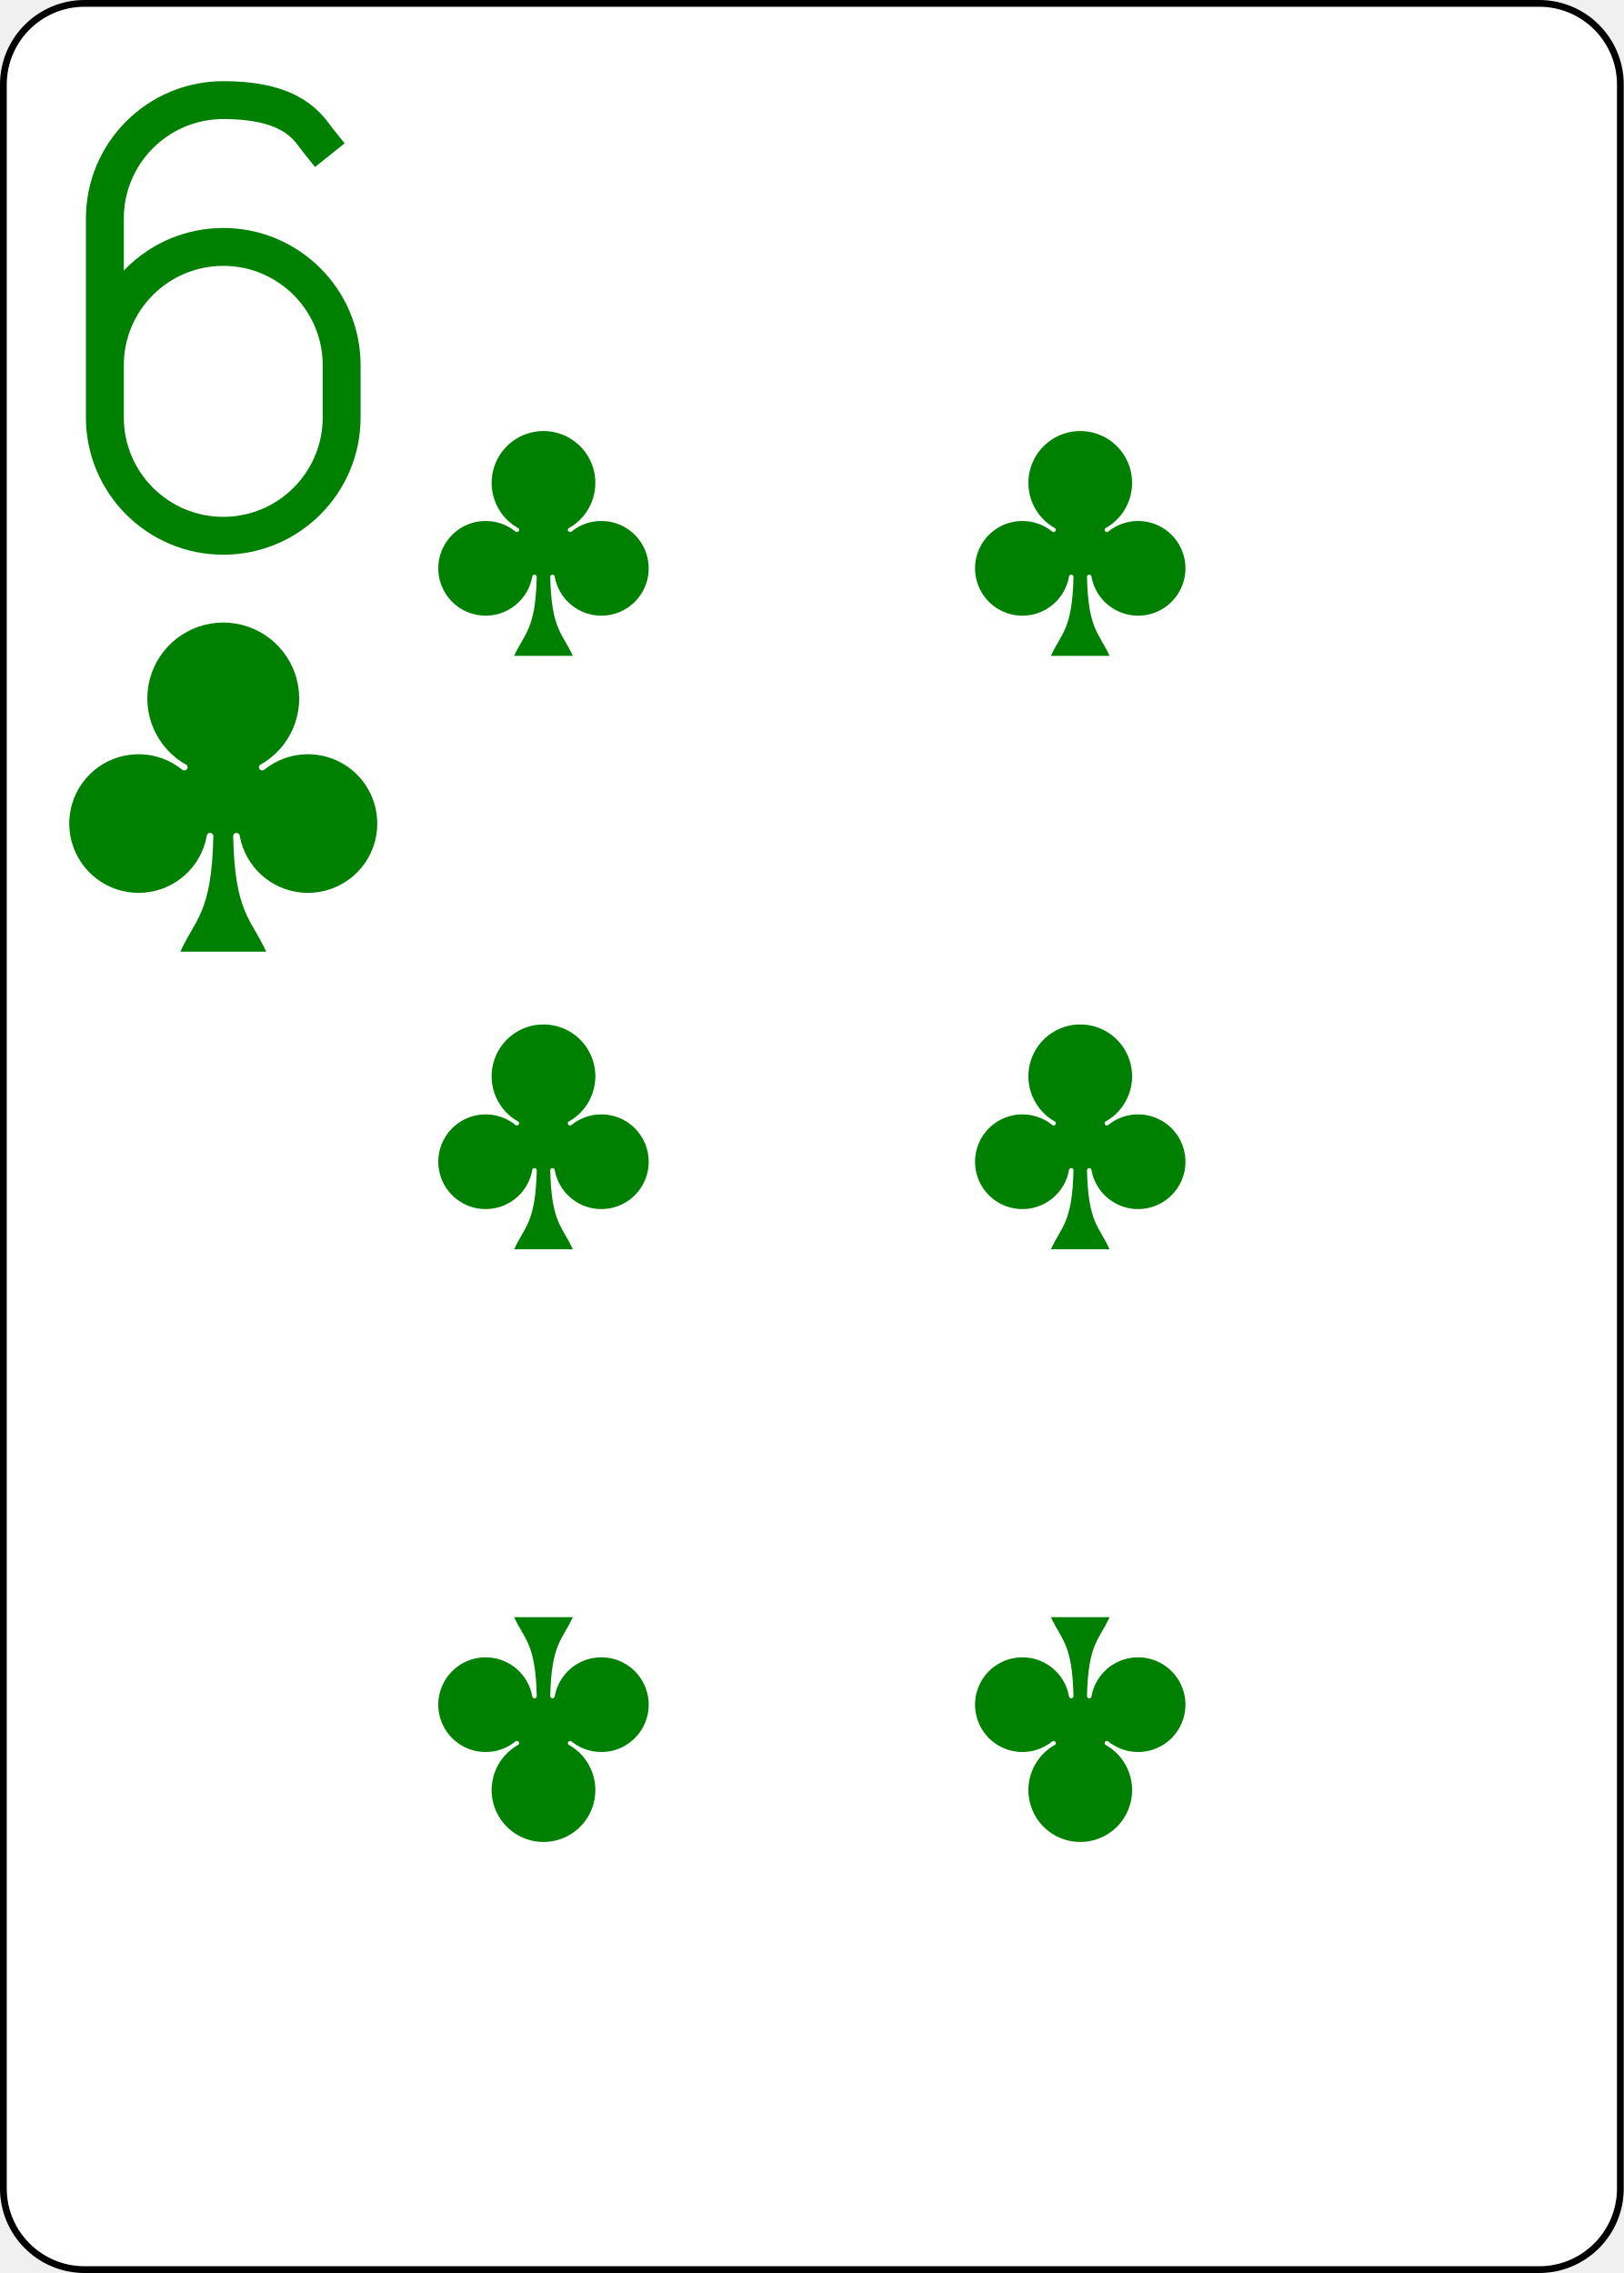
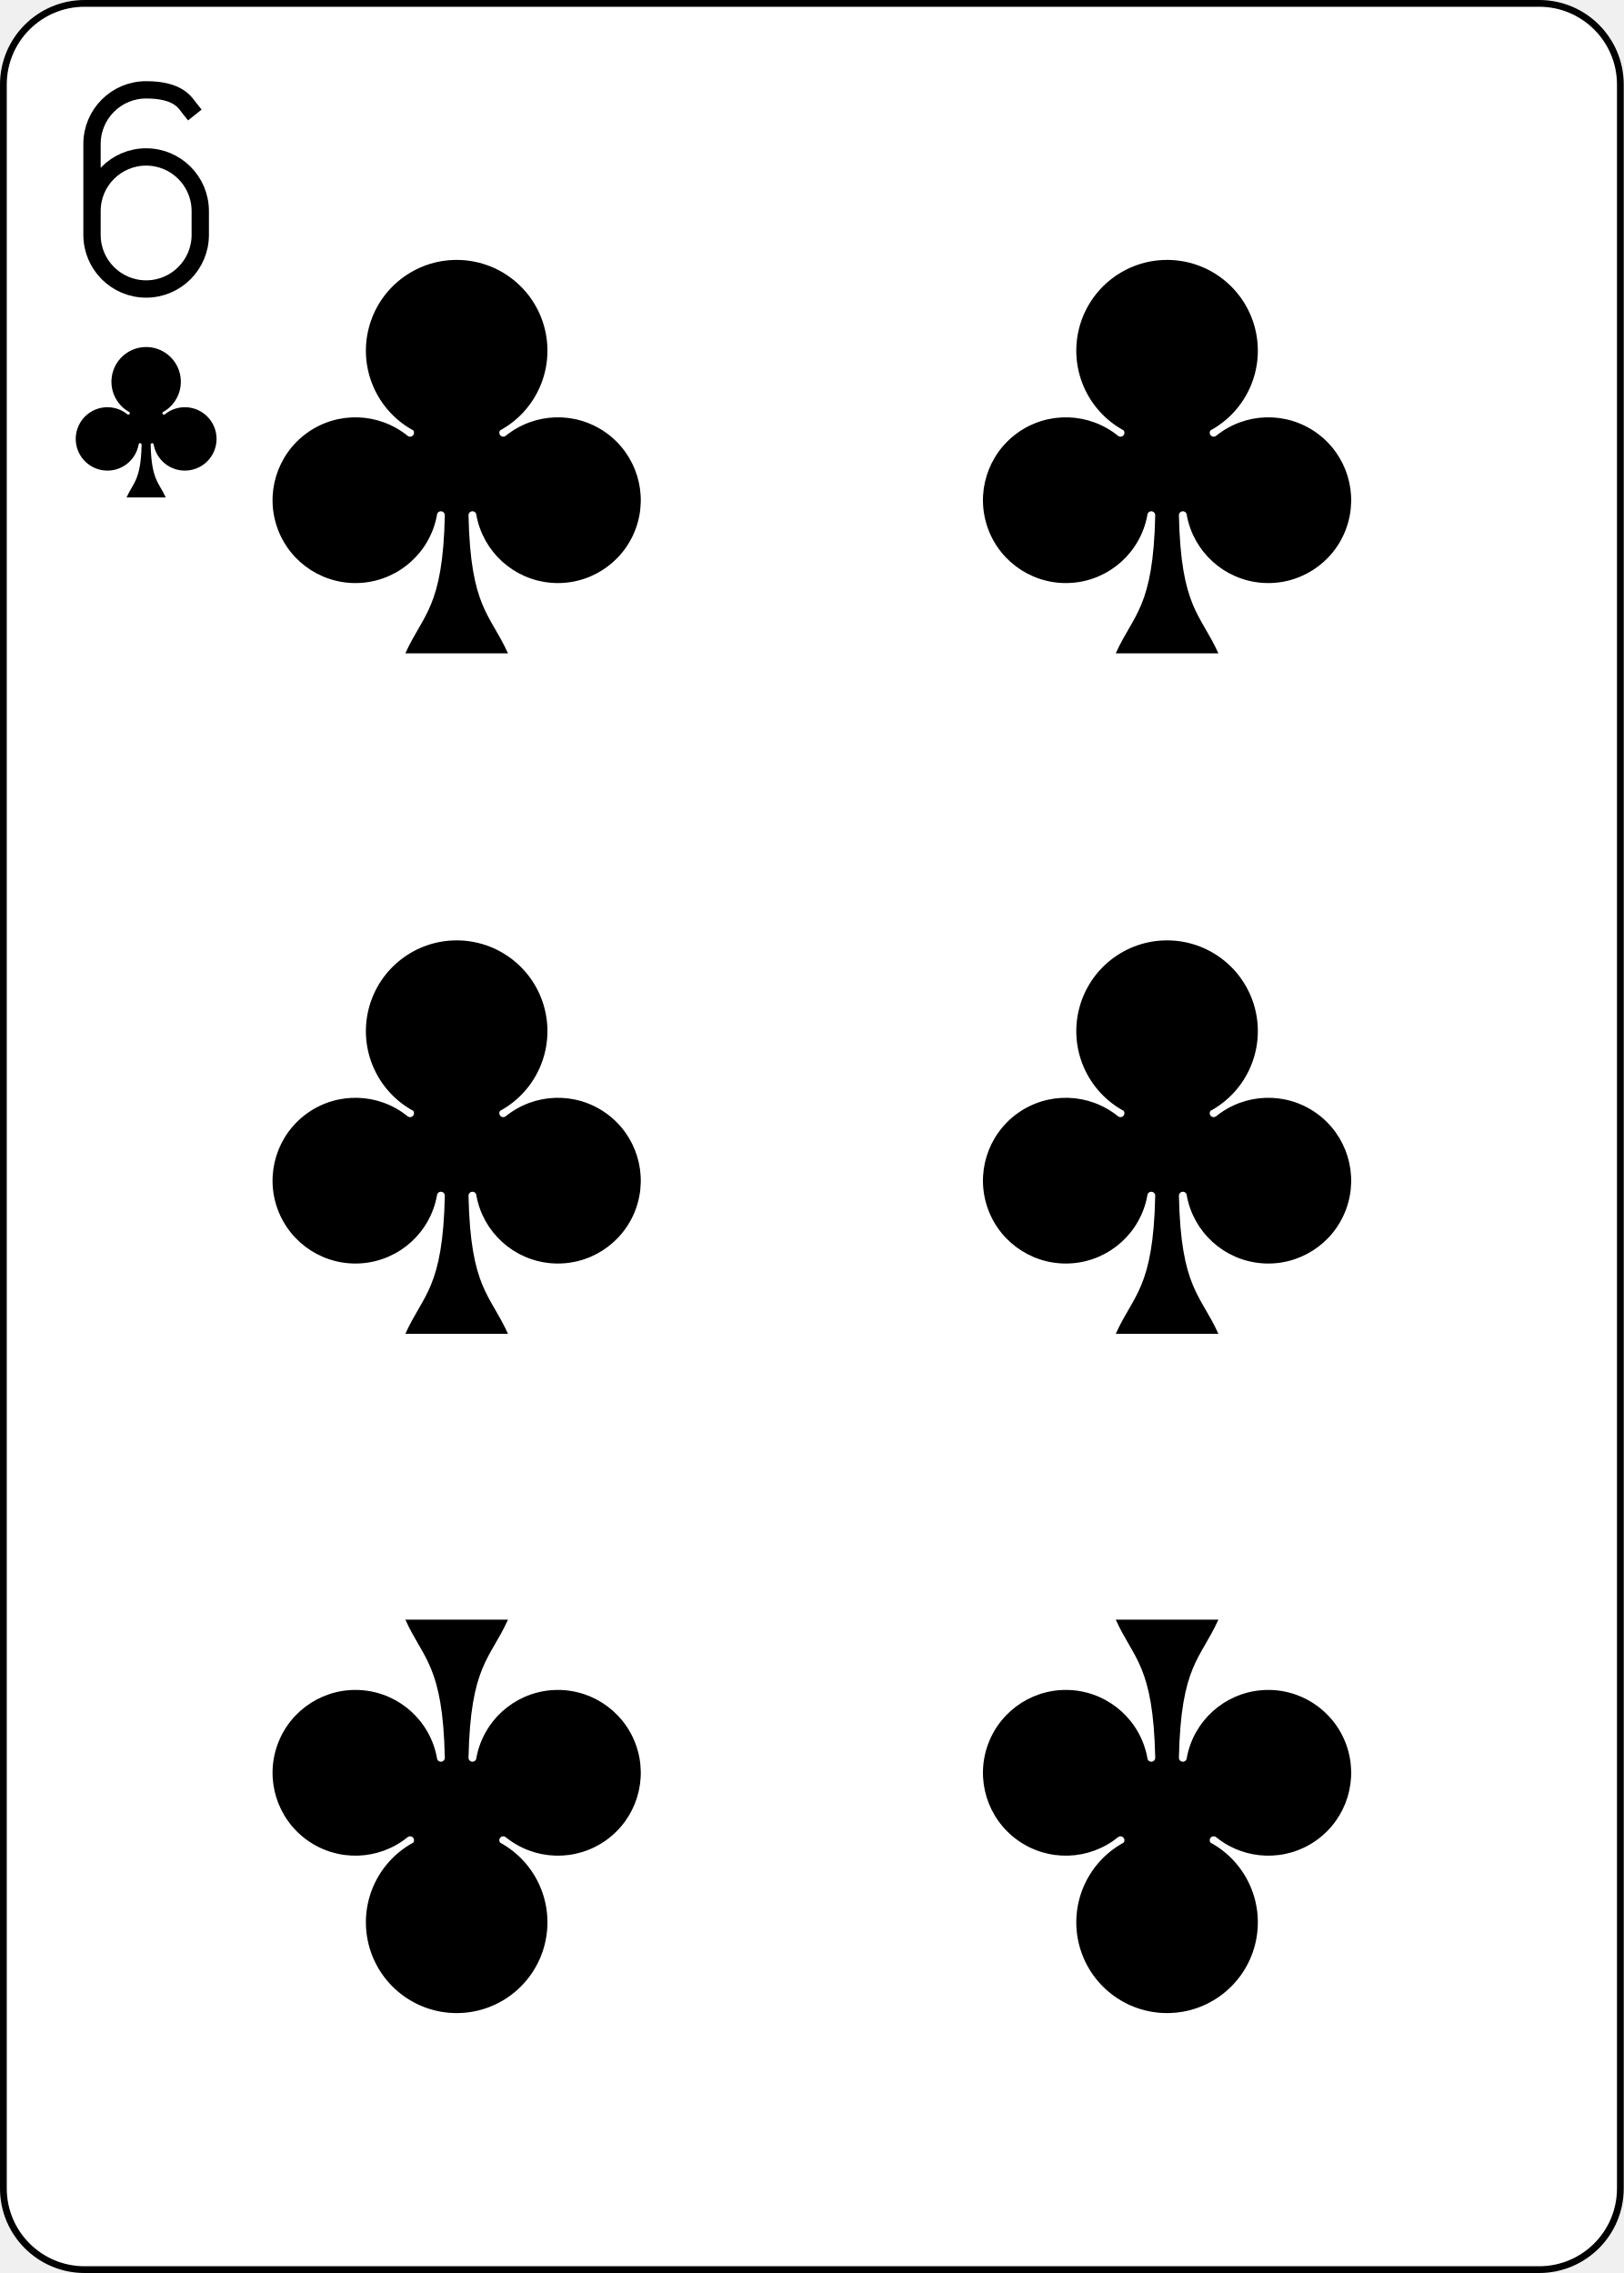
<svg xmlns="http://www.w3.org/2000/svg" xmlns:xlink="http://www.w3.org/1999/xlink" class="card" face="6C" height="3.5in" preserveAspectRatio="none" viewBox="-120 -168 240 336" width="2.5in">
  <defs>
    <symbol id="SC6" viewBox="-600 -600 1200 1200" preserveAspectRatio="xMinYMid">
-       <path d="M30 150C35 385 85 400 130 500L-130 500C-85 400 -35 385 -30 150A10 10 0 0 0 -50 150A210 210 0 1 1 -124 -51A10 10 0 0 0 -110 -65A230 230 0 1 1 110 -65A10 10 0 0 0 124 -51A210 210 0 1 1 50 150A10 10 0 0 0 30 150Z" fill="green" />
+       <path d="M30 150C35 385 85 400 130 500L-130 500C-85 400 -35 385 -30 150A10 10 0 0 0 -50 150A210 210 0 1 1 -124 -51A10 10 0 0 0 -110 -65A230 230 0 1 1 110 -65A10 10 0 0 0 124 -51A210 210 0 1 1 50 150A10 10 0 0 0 30 150Z" fill="black" />
    </symbol>
    <symbol id="VC6" viewBox="-500 -500 1000 1000" preserveAspectRatio="xMinYMid">
-       <path d="M-250 100A250 250 0 0 1 250 100L250 210A250 250 0 0 1 -250 210L-250 -210A250 250 0 0 1 0 -460C150 -460 180 -400 200 -375" stroke="green" stroke-width="80" stroke-linecap="square" stroke-miterlimit="1.5" fill="none" />
+       <path d="M-250 100A250 250 0 0 1 250 100L250 210A250 250 0 0 1 -250 210L-250 -210A250 250 0 0 1 0 -460C150 -460 180 -400 200 -375" stroke="black" stroke-width="80" stroke-linecap="square" stroke-miterlimit="1.5" fill="none" />
    </symbol>
  </defs>
  <rect width="239" height="335" x="-119.5" y="-167.5" rx="12" ry="12" fill="white" stroke="black" />
-   <use xlink:href="#VC6" height="70" width="70" x="-122" y="-156" />
-   <use xlink:href="#SC6" height="58.558" width="58.558" x="-116.279" y="-81" />
-   <use xlink:href="#SC6" height="40" width="40" x="-59.668" y="-107.718" />
-   <use xlink:href="#SC6" height="40" width="40" x="19.668" y="-107.718" />
-   <use xlink:href="#SC6" height="40" width="40" x="-59.668" y="-20" />
-   <use xlink:href="#SC6" height="40" width="40" x="19.668" y="-20" />
+   <use xlink:href="#VC6" height="32" width="32" x="-114.4" y="-156" />
+   <use xlink:href="#SC6" height="26.769" width="26.769" x="-111.784" y="-119" />
+   <use xlink:href="#SC6" height="70" width="70" x="-87.501" y="-135.588" />
+   <use xlink:href="#SC6" height="70" width="70" x="17.501" y="-135.588" />
+   <use xlink:href="#SC6" height="70" width="70" x="-87.501" y="-35" />
+   <use xlink:href="#SC6" height="70" width="70" x="17.501" y="-35" />
  <g transform="rotate(180)">
-     <use xlink:href="#SC6" height="40" width="40" x="-59.668" y="-107.718" />
-     <use xlink:href="#SC6" height="40" width="40" x="19.668" y="-107.718" />
+     <use xlink:href="#SC6" height="70" width="70" x="-87.501" y="-135.588" />
+     <use xlink:href="#SC6" height="70" width="70" x="17.501" y="-135.588" />
  </g>
</svg>
